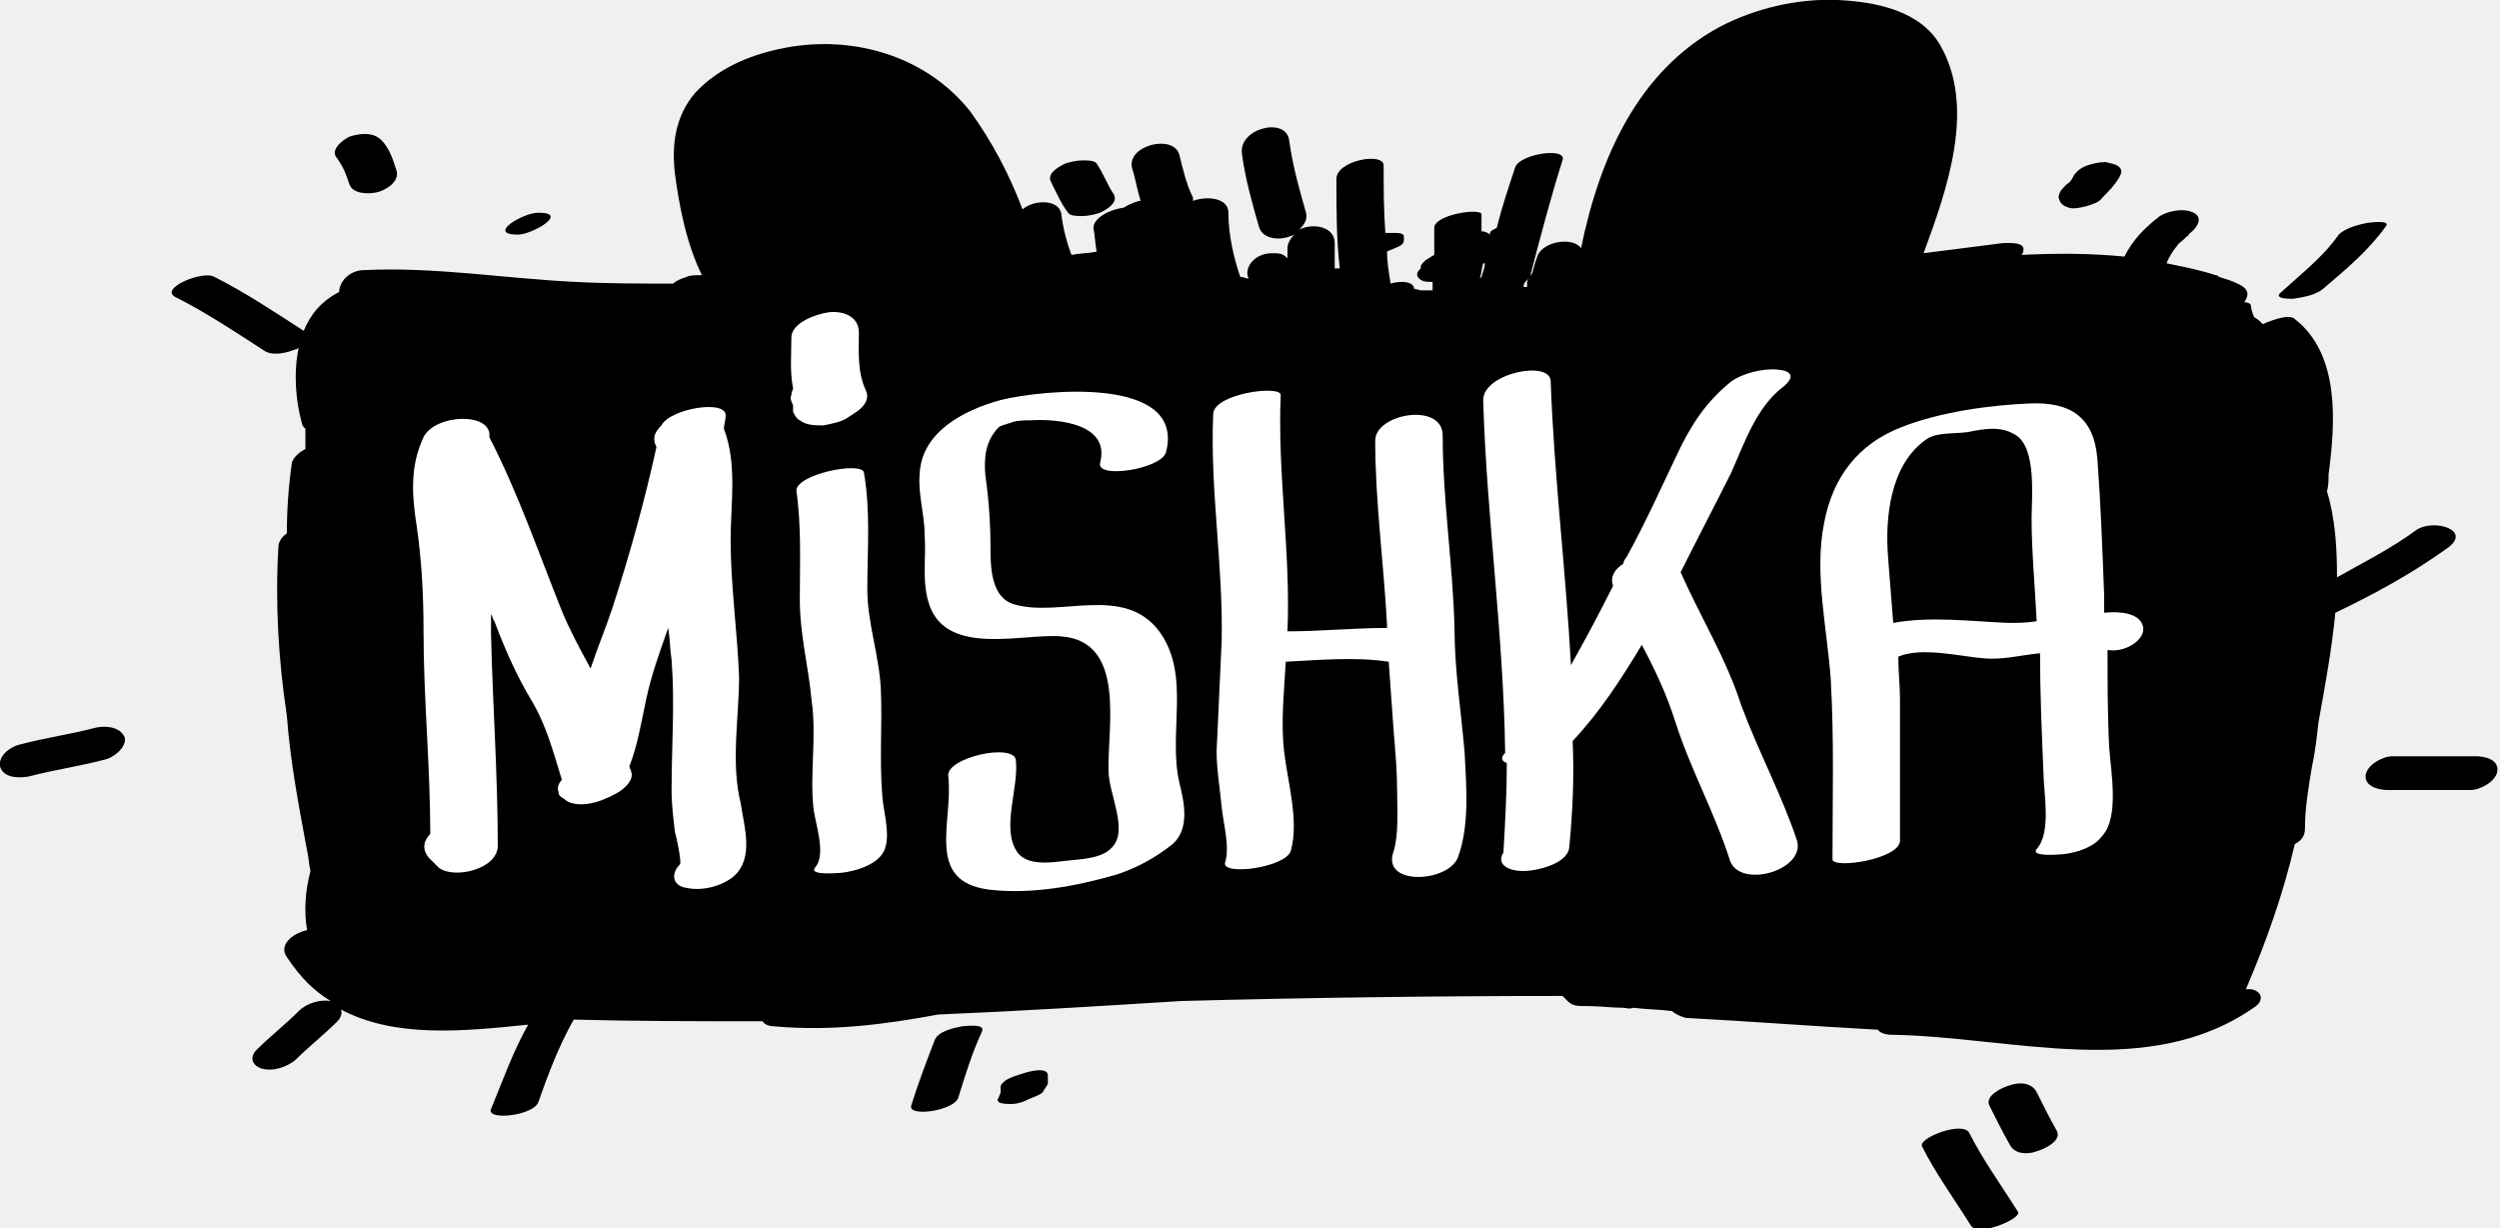
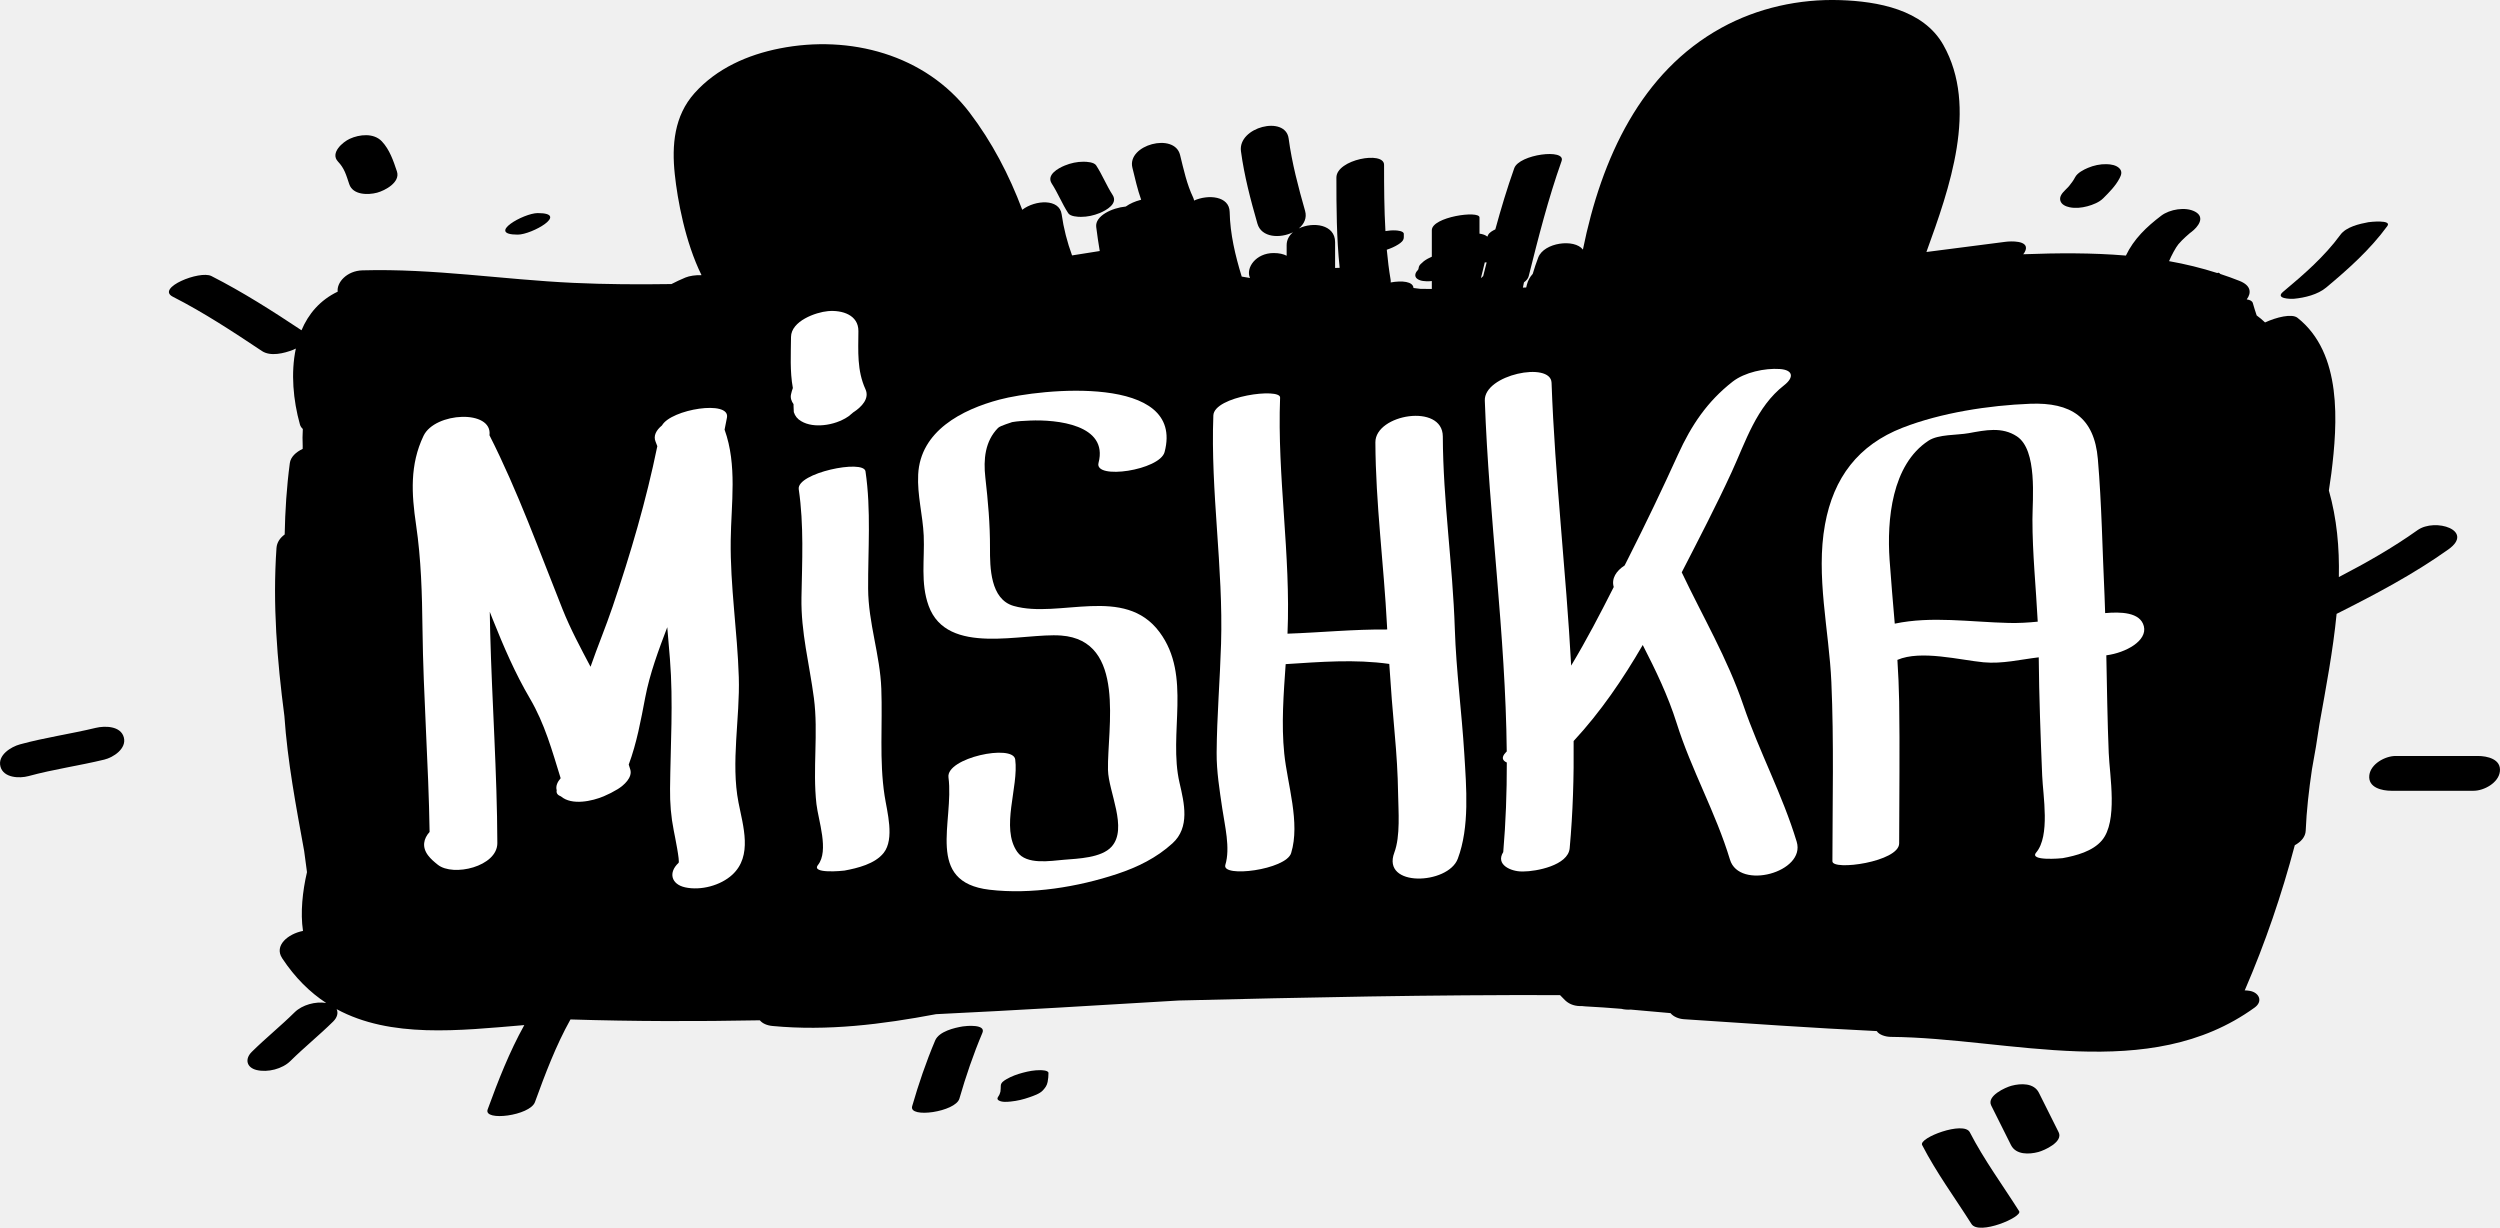
- <svg xmlns="http://www.w3.org/2000/svg" viewBox="0 0 148.1 72.7">
-   <style type="text/css">  
- 	.st0{fill:#FFFFFF;}
- </style>
-   <path d="M143.2 31.4c-1.5 1.1-3.1 1.9-4.7 2.8 0-1.7-0.1-3.5-0.6-5.1 0.1-0.3 0.1-0.7 0.1-1 0.4-3 0.7-7.1-2-9.2 -0.3-0.3-1.2 0-1.9 0.3 -0.2-0.2-0.3-0.3-0.5-0.4 -0.1-0.2-0.2-0.5-0.2-0.7 0-0.1-0.2-0.2-0.4-0.2 0.3-0.4 0.3-0.8-0.4-1.1 -0.4-0.2-0.8-0.3-1.1-0.4 -0.1-0.1-0.1-0.1-0.2-0.1 0 0 0 0 0 0 -0.9-0.3-1.9-0.5-2.9-0.7 0.1-0.3 0.4-0.8 0.6-1 0.1-0.2 0.3-0.3 0.4-0.4 0.1-0.1 0.1-0.1 0.2-0.2 0 0 0.1 0 0.1-0.1 0 0 0 0 0.1-0.1 0.4-0.3 0.8-0.9 0.2-1.2 -0.6-0.3-1.5-0.1-2 0.2 -0.9 0.7-1.6 1.4-2.1 2.4 -2-0.2-4-0.2-6.1-0.1 0.1-0.1 0.1-0.2 0.1-0.2 0.2-0.6-0.9-0.5-1.2-0.5 -1.6 0.2-3.1 0.4-4.7 0.6 1.4-3.8 3.1-8.6 1-12.3 -1.2-2.1-3.9-2.6-6.1-2.7 -2.4-0.1-4.9 0.5-7 1.6 -4.8 2.6-7.1 7.7-8.2 13.1 -0.5-0.7-2.3-0.4-2.6 0.5 -0.1 0.3-0.2 0.6-0.3 1 -0.2 0.2-0.3 0.4-0.3 0.6 0 0.1 0 0.1 0 0.2 -0.1 0-0.1 0-0.2 0 0-0.1 0-0.2 0.1-0.3 0.1-0.1 0.2-0.2 0.3-0.4 0.6-2.3 1.2-4.6 1.9-6.8 0.3-0.8-2.5-0.4-2.8 0.4 -0.4 1.2-0.8 2.4-1.1 3.6 -0.2 0.1-0.4 0.2-0.4 0.3 0 0 0 0.1 0 0.1 -0.1-0.1-0.3-0.2-0.5-0.2 0-0.3 0-0.6 0-1 0-0.4-2.8 0-2.8 0.8 0 0.5 0 1 0 1.6 -0.2 0.1-0.3 0.2-0.5 0.3 -0.1 0.1-0.1 0.1-0.2 0.2 -0.1 0.1-0.1 0.2-0.1 0.2 0 0 0 0.1 0 0.1 0 0 0 0-0.1 0.1 -0.1 0.1-0.2 0.3 0 0.5 0.2 0.2 0.5 0.2 0.7 0.2 0 0 0.1 0 0.1 0 0 0.2 0 0.3 0 0.5 -0.2 0-0.5 0-0.7 0l-0.4-0.1c0-0.4-0.7-0.5-1.4-0.3 0 0 0-0.1 0-0.1 -0.1-0.6-0.2-1.2-0.2-1.8 0.2-0.1 0.5-0.2 0.7-0.3 0.2-0.1 0.3-0.2 0.3-0.4 0-0.1 0-0.1 0-0.2 0-0.2-0.4-0.2-0.5-0.2 -0.2 0-0.4 0-0.6 0C82 12.4 82 11.1 82 9.8c0-0.8-2.8-0.3-2.8 0.8 0 1.8 0 3.6 0.2 5.3 -0.1 0-0.2 0-0.3 0 0-0.5 0-1 0-1.5 0-1-1.3-1.2-2.1-0.8 0.3-0.3 0.5-0.6 0.4-1 -0.4-1.4-0.8-2.8-1-4.3 -0.2-1.4-3-0.7-2.8 0.8 0.2 1.5 0.6 2.9 1 4.3 0.2 0.8 1.3 0.9 2.1 0.5 -0.2 0.2-0.4 0.5-0.4 0.8 0 0.2 0 0.4 0 0.6C76 15 75.8 15 75.4 15c-1.1 0-1.7 0.9-1.4 1.5 -0.2 0-0.3-0.1-0.5-0.1 -0.4-1.2-0.7-2.5-0.7-3.8 0-0.9-1.3-1-2.1-0.7 0-0.1 0-0.1 0-0.2 -0.4-0.8-0.6-1.7-0.8-2.5 -0.3-1.3-3.2-0.6-2.8 0.8 0.2 0.6 0.3 1.3 0.5 1.9 0 0 0 0-0.1 0 -0.3 0.1-0.6 0.2-0.9 0.4 -0.8 0.1-1.8 0.6-1.8 1.2 0.1 0.5 0.1 1 0.2 1.4C64.6 15 64 15 63.5 15.1c-0.3-0.8-0.5-1.6-0.6-2.4 -0.1-0.9-1.6-0.9-2.3-0.3 -0.8-2.1-1.8-4-3.1-5.8C54.8 3.2 50.3 2 46.2 2.9c-1.9 0.4-3.7 1.2-5 2.6 -1.2 1.4-1.4 3.1-1.2 4.8 0.2 1.5 0.6 4 1.6 6 -0.4 0-0.7 0-0.9 0.1 -0.3 0.1-0.6 0.2-0.8 0.4 -1.9 0-3.9 0-5.8-0.1 -4.2-0.2-8.3-0.9-12.5-0.7 -0.9 0-1.5 0.7-1.5 1.3 -1 0.5-1.7 1.3-2.1 2.3 -1.7-1.1-3.5-2.3-5.3-3.2 -0.7-0.4-3.3 0.7-2.3 1.2 1.8 0.9 3.6 2.1 5.3 3.2 0.5 0.3 1.3 0.1 1.8-0.1 0 0 0.1 0 0.2-0.1 -0.3 1.4-0.2 3.1 0.2 4.5 0 0.1 0.1 0.2 0.2 0.3 0 0.3 0 0.7 0 1 0 0.1 0 0.1 0 0.2 -0.4 0.2-0.7 0.5-0.8 0.8 -0.2 1.4-0.3 2.8-0.3 4.2 -0.3 0.2-0.5 0.5-0.5 0.8 -0.2 3.3 0 6.7 0.5 10 0.2 2.7 0.7 5.3 1.2 8 0.1 0.4 0.1 0.8 0.2 1.2 -0.3 1.1-0.4 2.4-0.2 3.5 -0.9 0.2-1.7 0.9-1.2 1.6 0.8 1.2 1.6 2 2.6 2.6 -0.6-0.1-1.4 0.1-1.9 0.6 -0.8 0.8-1.7 1.5-2.5 2.3 -0.4 0.4-0.3 0.9 0.3 1.1 0.7 0.2 1.5-0.1 2-0.5 0.8-0.8 1.7-1.5 2.5-2.3 0.2-0.2 0.3-0.5 0.2-0.7 3.2 1.7 7.2 1.3 11.1 0.9 -0.9 1.6-1.5 3.3-2.2 5 -0.3 0.7 2.5 0.4 2.8-0.4 0.6-1.7 1.2-3.3 2.1-4.9 3.7 0.1 7.5 0.1 11.2 0.1 0.1 0.2 0.4 0.3 0.7 0.3 3.3 0.3 6.5-0.1 9.7-0.7 4.8-0.2 9.6-0.5 14.4-0.8 7.5-0.2 15.1-0.3 22.6-0.3 0.1 0.1 0.2 0.2 0.3 0.3 0.3 0.3 0.6 0.3 1 0.3 0.1 0 0.1 0 0.2 0 0.7 0 1.4 0.1 2.1 0.1 0.2 0 0.3 0.1 0.6 0 0 0 0 0 0 0 0.8 0.1 1.6 0.1 2.3 0.2 0.2 0.2 0.5 0.3 0.8 0.4 3.8 0.2 7.6 0.5 11.4 0.7 0.1 0.2 0.5 0.3 0.8 0.3 7.1 0.1 15.3 2.8 21.6-1.7 0.5-0.4 0.3-0.9-0.3-1 -0.1 0-0.2 0-0.3 0 0 0 0 0 0 0 1.2-2.8 2.2-5.6 2.9-8.6 0.4-0.2 0.6-0.5 0.6-0.9 0-1.2 0.2-2.4 0.4-3.6 0.2-0.9 0.3-1.8 0.4-2.7 0.4-2.2 0.8-4.4 1-6.5 2.3-1.1 4.5-2.3 6.6-3.8C146.6 31.4 144.2 30.7 143.2 31.4zM87.8 16.4c0 0-0.1 0.1-0.1 0.1 0.1-0.3 0.1-0.6 0.2-0.9 0 0 0.1 0 0.1 0C88 15.8 87.9 16.1 87.8 16.4z" />
-   <path d="M63.3 12.6c0.1 0.2 0.6 0.2 0.8 0.2 0.4 0 0.8-0.1 1.1-0.2 0.4-0.2 1.1-0.6 0.8-1.1 -0.4-0.6-0.6-1.2-1-1.8 -0.1-0.2-0.6-0.2-0.8-0.2 -0.4 0-0.8 0.1-1.1 0.2 -0.4 0.2-1.1 0.6-0.8 1.1C62.6 11.4 62.9 12.1 63.3 12.6z" />
-   <path d="M20.7 10.9c0.2 0.6 1.1 0.6 1.6 0.5 0.5-0.1 1.4-0.6 1.2-1.3 -0.2-0.6-0.4-1.3-0.9-1.8 -0.5-0.5-1.3-0.4-1.9-0.2 -0.4 0.2-1.2 0.8-0.7 1.3C20.4 10 20.5 10.3 20.7 10.9z" />
-   <path d="M30.7 13.9c0.8 0 3.1-1.3 1.2-1.3C31 12.6 28.8 13.9 30.7 13.9z" />
-   <path d="M122.6 12.3c0.3 0.1 0.7 0 1.1-0.1 0.3-0.1 0.7-0.2 0.9-0.5 0.4-0.4 0.7-0.7 1-1.2 0.1-0.2 0.2-0.4 0-0.6 -0.2-0.2-0.5-0.2-0.8-0.3 -0.4 0-0.8 0.1-1.1 0.2 -0.3 0.1-0.6 0.3-0.8 0.6 -0.1 0.2-0.2 0.4-0.4 0.5 0 0 0 0 0 0 0 0 0 0 0 0 -0.1 0.1-0.1 0.1-0.2 0.2 -0.2 0.2-0.3 0.4-0.3 0.6C122.1 12.1 122.3 12.2 122.6 12.3z" />
-   <path d="M135.9 17.7c0.6-0.1 1.4-0.2 1.9-0.7 1.3-1.1 2.6-2.2 3.6-3.6 0.3-0.4-1-0.2-1.1-0.2 -0.5 0.1-1.3 0.3-1.7 0.7 -0.9 1.3-2.2 2.3-3.4 3.4C134.7 17.7 135.6 17.7 135.9 17.7z" />
-   <path d="M146.7 44.8c-1.6 0-3.2 0-4.9 0 -0.6 0-1.5 0.5-1.6 1.1 -0.1 0.7 0.8 0.9 1.3 0.9 1.6 0 3.2 0 4.9 0 0.6 0 1.5-0.5 1.6-1.1C148.1 45 147.3 44.8 146.7 44.8z" />
-   <path d="M57 60.8c-0.5 0.1-1.4 0.3-1.6 0.8 -0.5 1.3-1 2.6-1.4 3.9 -0.2 0.7 2.6 0.3 2.8-0.5 0.4-1.3 0.8-2.6 1.4-3.9C58.4 60.6 57.2 60.8 57 60.8z" />
-   <path d="M61.6 63.4c-0.3 0-0.7 0.1-1 0.2 -0.3 0.1-0.7 0.2-1 0.4 -0.1 0.1-0.3 0.2-0.3 0.4 0 0.1 0 0.2 0 0.3 0 0.1-0.1 0.2-0.1 0.3 0 0 0 0 0 0 -0.1 0.1-0.1 0.2 0 0.3 0.2 0.1 0.5 0.1 0.7 0.1 0.4 0 0.7-0.1 1.1-0.3 0.2-0.1 0.6-0.2 0.8-0.4 0.1-0.2 0.2-0.3 0.3-0.5 0-0.2 0-0.3 0-0.5C62.1 63.4 61.7 63.4 61.6 63.4z" />
-   <path d="M116.7 67.1c-0.4-0.7-3 0.3-2.8 0.8 0.8 1.6 1.9 3.1 2.9 4.7 0.4 0.7 3-0.4 2.8-0.8C118.6 70.2 117.5 68.7 116.7 67.1z" />
-   <path d="M120.7 64.7c-0.3-0.6-1.1-0.6-1.6-0.4 -0.4 0.1-1.5 0.6-1.2 1.2 0.4 0.8 0.8 1.6 1.2 2.3 0.3 0.6 1.1 0.6 1.6 0.4 0.4-0.1 1.5-0.6 1.2-1.2C121.5 66.3 121.1 65.5 120.7 64.7z" />
-   <path d="M5.7 43.1c-1.5 0.4-3 0.6-4.5 1 -0.5 0.1-1.3 0.6-1.2 1.3 0.2 0.7 1.1 0.7 1.7 0.6 1.5-0.4 3-0.6 4.5-1 0.5-0.1 1.3-0.7 1.2-1.3C7.1 43 6.2 43 5.7 43.1z" />
-   <path class="st0" d="M43.8 40.1c-0.1-2.7-0.5-5.4-0.5-8.1 0-2.2 0.4-4.5-0.4-6.6 0-0.2 0.1-0.5 0.1-0.7 0.2-1.1-3.3-0.5-3.8 0.5 -0.3 0.3-0.5 0.6-0.4 1 0 0.1 0.1 0.2 0.1 0.3 -0.7 3.2-1.6 6.4-2.6 9.5 -0.4 1.2-0.9 2.4-1.3 3.6 -0.6-1.1-1.2-2.2-1.7-3.4 -1.4-3.5-2.6-7-4.3-10.3 0.2-1.5-3.2-1.4-3.9 0 -0.8 1.7-0.7 3.4-0.4 5.3 0.3 2.1 0.4 4.1 0.4 6.2 0 4 0.4 8 0.4 12 -0.4 0.4-0.5 0.9-0.1 1.4 0.2 0.2 0.4 0.4 0.6 0.6 0.9 0.7 3.5 0.1 3.5-1.3 0-4.2-0.3-8.3-0.4-12.5 0-0.4 0-0.8 0-1.2 0.1 0.1 0.1 0.3 0.2 0.4 0.6 1.6 1.3 3.2 2.2 4.7 0.9 1.5 1.3 3.1 1.8 4.7 -0.2 0.2-0.3 0.5-0.2 0.7 0 0.2 0.1 0.3 0.3 0.4 0.6 0.6 1.9 0.3 2.5 0 0.3-0.1 0.6-0.3 0.8-0.4 0.3-0.2 0.9-0.7 0.7-1.2 0-0.1-0.1-0.2-0.1-0.3 0.5-1.3 0.7-2.6 1-4 0.3-1.4 0.8-2.8 1.3-4.2 0.1 0.6 0.1 1.2 0.2 1.9 0.2 2.6 0 5.1 0 7.7 0 0.9 0.1 1.6 0.2 2.5 0.1 0.3 0.4 1.8 0.3 1.9 -0.6 0.6-0.4 1.3 0.4 1.4 0.9 0.2 2.1-0.1 2.8-0.7 1.2-1.1 0.6-2.9 0.4-4.3C43.3 45.2 43.8 42.5 43.8 40.1z" />
-   <path class="st0" d="M52.2 40.8c-0.1-2-0.8-3.9-0.8-5.9 0-2.3 0.2-4.6-0.2-6.9 -0.1-0.7-4.1 0.1-4 1.1 0.3 2.1 0.2 4.3 0.2 6.4 0 2.1 0.5 3.9 0.7 6 0.3 2.1-0.1 4.2 0.1 6.3 0.1 1 0.8 2.8 0.1 3.6 -0.4 0.5 1.5 0.3 1.6 0.3 0.8-0.1 1.8-0.4 2.3-1 0.7-0.8 0.2-2.4 0.1-3.4C52.1 45 52.3 42.9 52.2 40.8z" />
-   <path class="st0" d="M68.7 37.4c-2.1-2.8-5.9-0.8-8.6-1.6 -1.4-0.4-1.4-2.3-1.4-3.4 0-1.4-0.1-2.8-0.3-4.2 -0.1-1.1 0-2.1 0.8-2.9 0.1-0.1 0.9-0.3 0.8-0.3 0.4-0.1 0.7-0.1 1.1-0.1 1.6-0.1 4.7 0.2 4.1 2.5 -0.3 1 3.6 0.4 3.9-0.6 1.2-4.6-7.4-3.7-9.8-3.1 -2.2 0.6-4.7 1.9-4.8 4.4 -0.1 1.2 0.3 2.4 0.3 3.6 0.1 1.4-0.2 2.8 0.3 4.2 1.1 3 5.6 1.6 7.8 1.8 3.9 0.3 2.7 5.5 2.8 8 0 1.3 1.2 3.5 0.2 4.5 -0.6 0.7-2 0.7-2.8 0.8 -0.8 0.1-2.2 0.3-2.8-0.5 -1-1.4 0.1-3.8-0.1-5.5C60 44 56 44.9 56.2 46c0.3 2.7-1.4 6.2 2.4 6.7 2.5 0.3 5.2-0.2 7.6-0.9 1.2-0.4 2.3-1 3.3-1.8 1-0.9 0.7-2.4 0.4-3.6C69.2 43.4 70.6 40 68.7 37.4z" />
-   <path class="st0" d="M86.2 37.2c-0.1-3.8-0.7-7.6-0.7-11.4 0-2-4-1.3-4 0.3 0 3.6 0.5 7.2 0.7 10.9 0 0.1 0 0.1 0 0.2 -2 0-3.9 0.2-5.9 0.2 0.2-4.7-0.6-9.3-0.4-14 0-0.6-3.9-0.1-4 1.1 -0.2 4.5 0.6 9 0.5 13.5 -0.1 2.2-0.2 4.3-0.3 6.5 0 1.1 0.2 2.2 0.3 3.3 0.1 1 0.5 2.4 0.2 3.3 -0.2 0.8 3.6 0.3 3.9-0.7 0.5-1.8-0.2-4.1-0.4-5.9 -0.2-1.7 0-3.5 0.1-5.3 2-0.1 4.1-0.3 6.1 0 0.1 1.4 0.2 2.8 0.3 4.2 0.1 1.2 0.2 2.3 0.2 3.5 0 1 0.1 2.5-0.2 3.5 -0.8 2.1 3.2 1.9 3.8 0.4 0.7-1.9 0.5-4.2 0.4-6.2C86.6 42.2 86.2 39.7 86.2 37.2z" />
-   <path class="st0" d="M103.2 41.8c-0.9-2.8-2.4-5.2-3.6-7.9 1-2 2-3.9 3-5.9 0.8-1.8 1.5-3.9 3.1-5.1 0.6-0.5 0.6-0.9-0.3-1 -0.9-0.1-2.1 0.2-2.8 0.7 -1.5 1.2-2.4 2.6-3.2 4.3C98.4 29 97.5 31 96.4 33c-0.1 0.1-0.2 0.3-0.2 0.4 -0.5 0.3-0.8 0.8-0.6 1.3 -0.8 1.6-1.6 3.1-2.5 4.7 -0.3-5.6-1-11.2-1.2-16.8 0-1.3-4-0.5-4 1.1 0.2 6.9 1.2 13.8 1.3 20.8 0 0 0 0 0 0.1 -0.3 0.3-0.2 0.5 0.1 0.6 0 1.8-0.1 3.5-0.2 5.3 -0.5 0.8 0.5 1.1 1.1 1.1 0 0 0.1 0 0.1 0 0.7 0 2.6-0.4 2.7-1.4 0.2-2.1 0.3-4.2 0.2-6.3 1.6-1.7 2.9-3.7 4.1-5.7 0.8 1.5 1.5 3 2 4.6 0.9 2.8 2.3 5.3 3.2 8.1 0.5 1.8 4.5 0.7 4-1.1C105.6 47.1 104.2 44.5 103.2 41.8z" />
-   <path class="st0" d="M127 37.1c-0.2-0.8-1.4-0.9-2.3-0.8 0-0.3 0-0.7 0-1 -0.1-2.7-0.2-5.4-0.4-8.1 -0.2-2.5-1.6-3.4-4-3.3 -2.4 0.1-5.3 0.5-7.6 1.4 -2.6 1-4.1 3-4.6 5.7 -0.6 3 0.2 6.3 0.4 9.3 0.2 3.5 0.1 7.1 0.1 10.6 0 0.6 4 0 4-1.1 0-2.8 0-5.6 0-8.4 0-0.8-0.1-1.6-0.1-2.5 1.4-0.6 3.7 0 5.1 0.1 1.1 0.1 2.2-0.2 3.3-0.3 0 2.3 0.1 4.7 0.2 7 0 1.2 0.5 3.6-0.4 4.6 -0.4 0.5 1.5 0.3 1.6 0.3 0.8-0.1 1.8-0.4 2.3-1.1 1-1.1 0.5-3.8 0.4-5.2 -0.1-1.9-0.1-3.9-0.1-5.8C125.9 38.7 127.2 37.9 127 37.1zM112.2 36.9c-0.1-1.3-0.2-2.5-0.3-3.8 -0.2-2.4 0.1-5.6 2.3-7.1 0.6-0.4 1.7-0.3 2.4-0.4 1-0.2 2-0.4 2.9 0.2 1.2 0.8 0.9 3.7 0.9 4.9 0 2 0.2 4 0.3 6.1 -0.6 0.1-1.1 0.1-1.7 0.1C116.7 36.8 114.4 36.5 112.2 36.9z" />
-   <path class="st0" d="M48.8 25.2c0.5-0.1 1.1-0.2 1.5-0.5 0.1-0.1 0.2-0.1 0.3-0.2 0.5-0.3 1-0.8 0.7-1.4 -0.5-1.1-0.4-2.3-0.4-3.4 0-1-1-1.3-1.8-1.2 -0.7 0.1-2.2 0.6-2.2 1.5 0 1-0.1 2 0.1 3 0 0.1-0.1 0.2-0.1 0.4 -0.1 0.2 0 0.4 0.1 0.6 0 0 0 0.1 0 0.1 0 0.1 0 0.2 0 0.3 0.1 0.2 0.2 0.4 0.4 0.5C47.8 25.2 48.3 25.2 48.8 25.2z" />
+ <svg xmlns="http://www.w3.org/2000/svg" version="1.1" x="0px" y="0px" width="148.051px" height="72.707px" viewBox="0 0 148.051 72.707" enable-background="new 0 0 148.051 72.707" xml:space="preserve">
+   <g id="Layer_2">
+     <g>
+       <path d="M143.165,31.397c-1.481,1.055-3.053,1.942-4.657,2.777c0.037-1.747-0.119-3.465-0.591-5.127 c0.051-0.333,0.102-0.667,0.145-1.002c0.375-3.005,0.657-7.122-2.003-9.224c-0.335-0.265-1.249-0.035-1.922,0.274 c-0.157-0.151-0.322-0.289-0.496-0.415c-0.082-0.242-0.159-0.487-0.229-0.735c-0.035-0.12-0.168-0.188-0.36-0.215 c0.285-0.383,0.263-0.818-0.419-1.092c-0.378-0.152-0.759-0.287-1.143-0.413c-0.067-0.072-0.126-0.096-0.172-0.058 c-0.001,0.001-0.004,0.002-0.006,0.003c-0.938-0.3-1.893-0.533-2.859-0.705c0.138-0.331,0.396-0.813,0.552-1 c0.132-0.157,0.279-0.3,0.429-0.439c0.062-0.057,0.125-0.111,0.188-0.165c0.032-0.027,0.053-0.046,0.069-0.061 c0.02-0.014,0.046-0.034,0.084-0.062c0.38-0.288,0.846-0.865,0.221-1.202c-0.57-0.307-1.507-0.142-2.007,0.238 c-0.863,0.655-1.626,1.379-2.092,2.361c-2.01-0.169-4.05-0.155-6.079-0.078c0.062-0.076,0.112-0.158,0.141-0.25 c0.184-0.585-0.908-0.525-1.188-0.488c-1.562,0.205-3.125,0.407-4.688,0.604c1.367-3.773,3.083-8.578,1.001-12.264 c-1.19-2.106-3.906-2.579-6.098-2.652c-2.436-0.081-4.898,0.461-7.036,1.636c-4.762,2.618-7.11,7.71-8.21,13.138 c-0.497-0.657-2.301-0.425-2.645,0.468c-0.124,0.32-0.229,0.645-0.327,0.972c-0.16,0.174-0.282,0.386-0.345,0.637 c-0.015,0.056-0.027,0.111-0.041,0.167c-0.065,0.002-0.131,0.005-0.196,0.007c0.02-0.104,0.041-0.207,0.064-0.31 c0.146-0.109,0.247-0.232,0.28-0.366c0.574-2.296,1.156-4.588,1.948-6.82c0.269-0.756-2.511-0.399-2.804,0.426 c-0.424,1.193-0.786,2.403-1.12,3.622c-0.165,0.078-0.356,0.187-0.425,0.326c-0.017,0.034-0.031,0.07-0.047,0.104 c-0.107-0.093-0.271-0.151-0.466-0.178c0-0.319,0-0.639,0-0.959c0-0.432-2.823-0.034-2.823,0.757c0,0.522,0,1.046,0,1.568 c-0.167,0.072-0.327,0.158-0.472,0.266c-0.063,0.057-0.127,0.114-0.19,0.172c-0.073,0.071-0.113,0.152-0.12,0.245 c-0.007,0.026-0.013,0.053-0.023,0.078c-0.017,0.022-0.032,0.046-0.052,0.066c-0.126,0.128-0.184,0.335-0.027,0.467 c0.19,0.16,0.508,0.167,0.738,0.159c0.048-0.002,0.097-0.007,0.146-0.011c0,0.156,0,0.312,0,0.468 c-0.226-0.001-0.45-0.003-0.675-0.006l-0.411-0.051c-0.021-0.385-0.676-0.452-1.351-0.328c0.006-0.049,0.007-0.098-0.001-0.148 c-0.101-0.595-0.174-1.192-0.229-1.79c0.237-0.079,0.471-0.18,0.68-0.313c0.159-0.102,0.328-0.224,0.328-0.43 c0-0.064,0-0.13,0-0.194c0-0.18-0.412-0.204-0.499-0.208c-0.195-0.009-0.394,0.009-0.589,0.041 c-0.075-1.305-0.081-2.615-0.081-3.925c0-0.84-2.824-0.315-2.823,0.757c0,1.786,0.009,3.57,0.193,5.343 c-0.087-0.002-0.178,0.001-0.27,0.009c0-0.511,0-1.021,0-1.532c0-1.045-1.297-1.22-2.147-0.809 c0.313-0.262,0.489-0.622,0.37-1.039c-0.403-1.414-0.778-2.827-0.974-4.287c-0.188-1.394-3.017-0.677-2.824,0.756 c0.196,1.46,0.57,2.873,0.975,4.287c0.235,0.828,1.338,0.889,2.104,0.51c-0.227,0.196-0.373,0.452-0.373,0.76 c0,0.21,0,0.42,0,0.63c-0.189-0.098-0.439-0.16-0.77-0.16c-1.057,0-1.671,0.885-1.4,1.477c-0.164-0.027-0.327-0.054-0.491-0.083 c-0.382-1.248-0.686-2.514-0.714-3.83c-0.02-0.942-1.27-1.049-2.108-0.672c-0.008-0.056-0.022-0.111-0.049-0.168 c-0.385-0.804-0.567-1.674-0.78-2.533c-0.332-1.35-3.158-0.601-2.823,0.756c0.157,0.638,0.3,1.281,0.519,1.898 c-0.018,0.005-0.039,0.009-0.056,0.014c-0.3,0.081-0.601,0.205-0.854,0.387c-0.832,0.079-1.828,0.565-1.752,1.208 c0.058,0.478,0.131,0.953,0.209,1.427c-0.546,0.091-1.092,0.177-1.639,0.26c-0.289-0.787-0.499-1.601-0.618-2.443 c-0.131-0.924-1.555-0.854-2.332-0.26c-0.774-2.062-1.796-4.019-3.122-5.761c-2.621-3.439-7.097-4.613-11.242-3.794 c-1.9,0.376-3.735,1.184-5.043,2.646c-1.21,1.353-1.352,3.089-1.17,4.805c0.158,1.493,0.61,4.005,1.584,5.976 c-0.35-0.012-0.709,0.041-0.949,0.139c-0.283,0.117-0.561,0.248-0.833,0.388c-1.939,0.029-3.877,0.019-5.803-0.07 c-4.179-0.194-8.301-0.86-12.497-0.742c-0.923,0.026-1.534,0.719-1.465,1.262c-1.046,0.502-1.733,1.315-2.143,2.287 c-1.732-1.15-3.479-2.266-5.335-3.211c-0.689-0.351-3.3,0.707-2.285,1.224c1.84,0.938,3.561,2.072,5.278,3.216 c0.512,0.341,1.32,0.133,1.842-0.07c0.03-0.012,0.09-0.039,0.165-0.077c-0.306,1.44-0.157,3.067,0.241,4.493 c0.03,0.11,0.093,0.198,0.172,0.27c-0.021,0.338-0.023,0.677-0.007,1.015c-0.001,0.055-0.001,0.109-0.002,0.165 c-0.4,0.189-0.712,0.48-0.76,0.839c-0.188,1.411-0.278,2.82-0.305,4.229c-0.272,0.199-0.462,0.469-0.485,0.798 c-0.233,3.345,0.037,6.652,0.467,9.95c0.185,2.694,0.69,5.344,1.172,7.999c0.058,0.416,0.113,0.832,0.167,1.249 c-0.265,1.133-0.398,2.395-0.237,3.482c-0.881,0.171-1.729,0.866-1.233,1.617c0.765,1.158,1.644,2.018,2.606,2.649 c-0.633-0.103-1.42,0.11-1.871,0.555c-0.818,0.809-1.715,1.531-2.533,2.339c-0.429,0.424-0.314,0.935,0.289,1.078 c0.651,0.155,1.516-0.06,1.997-0.535c0.817-0.808,1.715-1.531,2.533-2.339c0.248-0.245,0.308-0.517,0.204-0.731 c3.21,1.735,7.235,1.27,11.114,0.943c-0.882,1.589-1.542,3.273-2.17,4.997c-0.262,0.719,2.507,0.373,2.801-0.436 c0.61-1.675,1.237-3.343,2.103-4.895c3.741,0.117,7.479,0.122,11.215,0.051c0.149,0.182,0.416,0.305,0.746,0.336 c3.27,0.311,6.489-0.096,9.688-0.699c4.789-0.229,9.577-0.525,14.366-0.809c7.527-0.186,15.056-0.346,22.587-0.32 c0.1,0.109,0.204,0.215,0.314,0.318c0.272,0.256,0.621,0.345,0.979,0.33c0.062,0.009,0.128,0.016,0.199,0.019 c0.714,0.036,1.428,0.087,2.141,0.145c0.156,0.04,0.341,0.059,0.559,0.046c0.002,0,0.004,0,0.005,0 c0.782,0.067,1.563,0.14,2.346,0.208c0.171,0.214,0.497,0.342,0.792,0.361c3.804,0.25,7.612,0.522,11.423,0.703 c0.14,0.229,0.536,0.34,0.82,0.343c7.067,0.06,15.278,2.804,21.558-1.736c0.501-0.362,0.273-0.877-0.264-0.984 c-0.108-0.021-0.217-0.031-0.326-0.034c0.008-0.016,0.018-0.03,0.023-0.045c1.195-2.769,2.174-5.633,2.945-8.552 c0.365-0.198,0.632-0.494,0.646-0.86c0.049-1.189,0.188-2.406,0.371-3.639c0.166-0.884,0.313-1.771,0.441-2.66 c0.387-2.169,0.806-4.367,1.018-6.541c2.28-1.147,4.538-2.335,6.622-3.819C146.562,31.417,144.213,30.651,143.165,31.397z M87.835,16.351c-0.049,0.039-0.094,0.079-0.134,0.123c0.073-0.312,0.149-0.623,0.228-0.934c0.036,0.001,0.073,0.001,0.111,0 C87.972,15.81,87.902,16.081,87.835,16.351z" />
+       <path d="M63.261,12.626c0.127,0.196,0.562,0.217,0.753,0.217c0.377,0.001,0.759-0.083,1.106-0.225 c0.404-0.166,1.101-0.559,0.77-1.07c-0.363-0.562-0.609-1.19-0.975-1.754c-0.127-0.196-0.562-0.217-0.754-0.217 c-0.376-0.001-0.758,0.083-1.105,0.226c-0.404,0.165-1.101,0.558-0.77,1.069C62.649,11.434,62.896,12.063,63.261,12.626z" />
+       <path d="M20.683,10.907c0.216,0.647,1.111,0.647,1.648,0.504c0.472-0.127,1.39-0.616,1.175-1.26 c-0.208-0.624-0.433-1.293-0.893-1.78c-0.479-0.507-1.324-0.417-1.902-0.151c-0.412,0.19-1.177,0.838-0.695,1.349 C20.398,9.974,20.494,10.341,20.683,10.907z" />
+       <path d="M30.66,13.895c0.843,0,3.073-1.276,1.186-1.276C31.003,12.619,28.772,13.895,30.66,13.895z" />
+       <path d="M122.562,12.274c0.346,0.072,0.717,0.032,1.055-0.059c0.321-0.086,0.7-0.234,0.941-0.477 c0.355-0.355,0.728-0.729,0.962-1.178c0.104-0.198,0.174-0.399-0.005-0.587c-0.188-0.197-0.507-0.245-0.763-0.251 c-0.376-0.01-0.761,0.074-1.106,0.22c-0.252,0.106-0.621,0.294-0.756,0.553c-0.098,0.186-0.218,0.353-0.351,0.513 c-0.008,0.009-0.016,0.018-0.023,0.027c-0.011,0.012-0.021,0.023-0.028,0.032c-0.064,0.067-0.13,0.133-0.195,0.199 c-0.158,0.158-0.346,0.365-0.279,0.614C122.077,12.121,122.347,12.229,122.562,12.274z" />
+       <path d="M135.861,17.692c0.631-0.061,1.395-0.246,1.894-0.662c1.319-1.102,2.603-2.248,3.623-3.642 c0.288-0.393-1.049-0.243-1.118-0.23c-0.534,0.099-1.316,0.276-1.661,0.746c-0.949,1.296-2.164,2.349-3.391,3.374 C134.71,17.693,135.649,17.712,135.861,17.692z" />
+       <path d="M146.74,44.769c-1.624,0-3.248,0-4.872,0c-0.616,0-1.475,0.468-1.556,1.139c-0.09,0.739,0.754,0.922,1.304,0.922 c1.624,0,3.248,0,4.871,0c0.617,0,1.475-0.468,1.557-1.139C148.134,44.952,147.29,44.769,146.74,44.769z" />
+       <path d="M57.021,60.784c-0.498,0.08-1.412,0.296-1.639,0.831c-0.538,1.272-0.981,2.571-1.364,3.897 c-0.211,0.733,2.571,0.333,2.798-0.451c0.383-1.327,0.825-2.625,1.363-3.897C58.401,60.637,57.213,60.752,57.021,60.784z" />
+       <path d="M61.602,63.375c-0.347-0.003-0.696,0.063-1.029,0.152c-0.333,0.089-0.67,0.207-0.968,0.383 c-0.141,0.084-0.338,0.2-0.338,0.39c-0.001,0.116-0.007,0.231-0.021,0.346c-0.025,0.103-0.06,0.2-0.125,0.286 c0.004-0.004,0.008-0.009,0.012-0.014c-0.064,0.082-0.108,0.179,0.018,0.253c0.196,0.114,0.502,0.083,0.712,0.062 c0.374-0.037,0.745-0.127,1.099-0.252c0.243-0.085,0.613-0.207,0.795-0.407c0.149-0.164,0.241-0.286,0.284-0.501 c0.035-0.177,0.05-0.349,0.05-0.529C62.09,63.378,61.669,63.376,61.602,63.375z" />
+       <path d="M116.652,67.051c-0.354-0.686-3.043,0.331-2.823,0.757c0.844,1.638,1.939,3.122,2.923,4.677 c0.436,0.689,3.04-0.414,2.823-0.757C118.593,70.174,117.496,68.689,116.652,67.051z" />
+       <path d="M120.744,64.713c-0.294-0.588-1.067-0.563-1.624-0.414c-0.35,0.094-1.485,0.598-1.199,1.17 c0.39,0.78,0.779,1.559,1.169,2.339c0.294,0.588,1.068,0.562,1.624,0.414c0.35-0.094,1.486-0.598,1.199-1.171 C121.523,66.272,121.134,65.493,120.744,64.713z" />
+       <path d="M5.668,43.105c-1.486,0.359-3.006,0.571-4.481,0.975c-0.537,0.146-1.342,0.641-1.16,1.318 c0.181,0.675,1.128,0.709,1.664,0.562c1.476-0.403,2.995-0.615,4.482-0.975c0.541-0.13,1.338-0.651,1.16-1.318 C7.148,42.982,6.209,42.975,5.668,43.105z" />
+     </g>
+   </g>
+   <g id="Layer_1">
+     <g>
+       <path fill="#FFFFFF" d="M43.752,40.106c-0.083-2.707-0.514-5.396-0.479-8.108c0.028-2.194,0.393-4.45-0.363-6.554 c0.047-0.239,0.097-0.477,0.141-0.717c0.195-1.055-3.3-0.497-3.849,0.468c-0.346,0.283-0.523,0.621-0.377,0.965 c0.037,0.087,0.069,0.175,0.102,0.263c-0.662,3.233-1.584,6.364-2.645,9.498c-0.406,1.199-0.896,2.37-1.31,3.565 c-0.587-1.114-1.181-2.214-1.658-3.408c-1.386-3.464-2.636-6.965-4.326-10.299c0.192-1.543-3.232-1.381-3.907,0.032 c-0.816,1.709-0.711,3.434-0.442,5.262c0.303,2.061,0.356,4.086,0.381,6.167c0.048,4.012,0.361,8.016,0.421,12.027 c-0.357,0.397-0.466,0.889-0.092,1.388c0.163,0.217,0.365,0.385,0.576,0.554c0.913,0.73,3.533,0.108,3.528-1.283 c-0.014-4.16-0.314-8.312-0.424-12.471c-0.011-0.407-0.018-0.814-0.024-1.222c0.058,0.146,0.115,0.293,0.173,0.438 c0.646,1.618,1.322,3.191,2.205,4.696c0.876,1.491,1.315,3.092,1.819,4.719c-0.19,0.219-0.305,0.467-0.234,0.715 c-0.04,0.181,0.071,0.294,0.253,0.363c0.645,0.552,1.858,0.277,2.532-0.007c0.29-0.122,0.566-0.263,0.834-0.427 c0.348-0.215,0.891-0.686,0.735-1.17c-0.03-0.093-0.059-0.187-0.088-0.281c0.475-1.281,0.716-2.612,0.975-3.965 c0.275-1.441,0.789-2.805,1.307-4.171c0.053,0.625,0.107,1.249,0.157,1.872c0.206,2.577,0.033,5.118,0.008,7.696 c-0.009,0.854,0.054,1.648,0.221,2.484c0.068,0.345,0.37,1.824,0.283,1.904c-0.617,0.57-0.438,1.268,0.389,1.45 c0.923,0.203,2.1-0.106,2.795-0.749c1.209-1.117,0.638-2.871,0.364-4.28C43.273,45.158,43.826,42.512,43.752,40.106z" />
+       <path fill="#FFFFFF" d="M52.192,40.788c-0.074-2.007-0.771-3.897-0.781-5.925c-0.011-2.327,0.183-4.635-0.156-6.949 c-0.107-0.732-4.093,0.101-3.953,1.059c0.312,2.129,0.199,4.268,0.161,6.412c-0.037,2.063,0.472,3.934,0.737,5.958 c0.271,2.073-0.085,4.195,0.15,6.271c0.11,0.971,0.758,2.768,0.09,3.612c-0.424,0.537,1.482,0.345,1.568,0.33 c0.775-0.143,1.809-0.395,2.324-1.048c0.659-0.835,0.198-2.448,0.054-3.387C52.066,45.041,52.271,42.885,52.192,40.788z" />
+       <path fill="#FFFFFF" d="M68.671,37.438c-2.081-2.809-5.943-0.787-8.64-1.554c-1.39-0.396-1.407-2.292-1.403-3.428 c0.004-1.439-0.115-2.757-0.276-4.184c-0.119-1.061-0.024-2.14,0.753-2.93c0.143-0.146,0.866-0.339,0.817-0.342 c0.356-0.062,0.683-0.077,1.077-0.094c1.562-0.067,4.654,0.234,4.056,2.506c-0.269,1.019,3.629,0.435,3.913-0.643 c1.224-4.64-7.352-3.749-9.774-3.106c-2.231,0.592-4.692,1.862-4.819,4.438c-0.062,1.23,0.274,2.401,0.328,3.62 c0.061,1.403-0.2,2.802,0.291,4.155c1.092,3.01,5.57,1.59,7.849,1.761c3.88,0.29,2.722,5.519,2.772,7.955 c0.027,1.3,1.192,3.461,0.213,4.549c-0.601,0.668-2,0.706-2.817,0.774c-0.821,0.069-2.221,0.315-2.768-0.465 c-1.002-1.431,0.093-3.834-0.121-5.474c-0.122-0.933-4.104-0.096-3.953,1.059c0.346,2.651-1.412,6.2,2.424,6.655 c2.464,0.293,5.238-0.162,7.568-0.936c1.207-0.4,2.328-0.951,3.272-1.81c1.045-0.949,0.701-2.369,0.421-3.579 C69.172,43.422,70.593,40.032,68.671,37.438z" />
+       <path fill="#FFFFFF" d="M86.155,37.248c-0.122-3.812-0.696-7.582-0.711-11.4c-0.009-1.989-4-1.317-3.993,0.346 c0.015,3.641,0.501,7.232,0.688,10.862c0.003,0.074,0.008,0.148,0.012,0.223c-1.967-0.018-3.934,0.179-5.905,0.248 c0.203-4.675-0.617-9.311-0.438-13.983c0.022-0.587-3.909-0.091-3.953,1.059c-0.172,4.516,0.593,8.997,0.457,13.514 c-0.064,2.155-0.247,4.303-0.262,6.46c-0.008,1.105,0.173,2.204,0.332,3.293c0.147,1.008,0.488,2.352,0.183,3.349 c-0.238,0.779,3.594,0.293,3.897-0.701c0.55-1.794-0.224-4.076-0.408-5.892c-0.177-1.74-0.04-3.53,0.084-5.296 c2.048-0.131,4.096-0.3,6.135-0.012c0.091,1.391,0.197,2.779,0.325,4.172c0.106,1.168,0.181,2.334,0.198,3.507 c0.016,1.028,0.143,2.519-0.223,3.492c-0.78,2.075,3.179,1.906,3.757,0.368c0.71-1.887,0.507-4.237,0.386-6.22 C86.565,42.169,86.235,39.717,86.155,37.248z" />
+       <path fill="#FFFFFF" d="M103.242,41.762c-0.948-2.783-2.395-5.224-3.649-7.868c1.01-1.967,2.036-3.935,2.959-5.942 c0.838-1.824,1.459-3.854,3.107-5.139c0.579-0.451,0.555-0.904-0.258-0.96c-0.883-0.061-2.083,0.194-2.795,0.749 c-1.498,1.168-2.448,2.587-3.229,4.307c-0.94,2.069-1.914,4.101-2.94,6.13c-0.074,0.149-0.15,0.298-0.226,0.448 c-0.494,0.318-0.792,0.769-0.645,1.277c-0.798,1.578-1.614,3.146-2.521,4.653c-0.302-5.584-0.963-11.162-1.161-16.751 c-0.045-1.281-4.007-0.484-3.953,1.059c0.246,6.93,1.23,13.845,1.299,20.775c-0.017,0.017-0.032,0.034-0.049,0.051 c-0.303,0.311-0.191,0.498,0.053,0.606c0.002,1.767-0.06,3.534-0.211,5.303c-0.477,0.752,0.467,1.149,1.094,1.149 c0.033,0,0.065,0,0.098,0c0.746,0,2.649-0.353,2.742-1.376c0.193-2.119,0.254-4.234,0.234-6.349 c1.605-1.731,2.916-3.663,4.093-5.687c0.766,1.494,1.495,3,2.007,4.625c0.868,2.766,2.32,5.308,3.159,8.087 c0.55,1.822,4.497,0.745,3.952-1.059C105.563,47.072,104.177,44.505,103.242,41.762z" />
+       <path fill="#FFFFFF" d="M126.96,37.085c-0.212-0.84-1.385-0.857-2.292-0.777c-0.013-0.338-0.021-0.677-0.036-1.016 c-0.127-2.686-0.168-5.428-0.396-8.105c-0.211-2.479-1.599-3.368-4.008-3.276c-2.438,0.093-5.277,0.532-7.55,1.416 c-2.632,1.023-4.096,2.961-4.601,5.733c-0.555,3.041,0.242,6.275,0.377,9.331c0.155,3.535,0.066,7.078,0.062,10.614 c0,0.579,3.952,0.031,3.953-1.059c0.003-2.801,0.043-5.602,0-8.402c-0.014-0.826-0.052-1.647-0.104-2.466 c1.382-0.599,3.721,0.013,5.097,0.143c1.117,0.105,2.188-0.167,3.273-0.294c0.021,2.333,0.108,4.678,0.204,7.008 c0.049,1.194,0.481,3.563-0.356,4.552c-0.44,0.521,1.493,0.347,1.568,0.333c0.801-0.147,1.777-0.404,2.324-1.05 c0.958-1.13,0.46-3.824,0.405-5.173c-0.079-1.928-0.103-3.859-0.143-5.789C125.903,38.656,127.177,37.943,126.96,37.085z M112.208,36.933c-0.104-1.257-0.219-2.513-0.306-3.777c-0.161-2.352,0.118-5.634,2.31-7.062c0.587-0.383,1.691-0.317,2.377-0.442 c0.979-0.177,1.974-0.393,2.855,0.192c1.221,0.81,0.92,3.69,0.918,4.913c-0.002,2.024,0.21,4.038,0.313,6.058 c-0.558,0.056-1.122,0.09-1.698,0.077C116.67,36.837,114.393,36.474,112.208,36.933z" />
+       <path fill="#FFFFFF" d="M48.771,25.176c0.526-0.051,1.055-0.229,1.49-0.529c0.087-0.073,0.173-0.146,0.26-0.219 c0.524-0.338,0.979-0.834,0.734-1.373c-0.509-1.115-0.428-2.251-0.42-3.445c0.007-0.966-0.972-1.257-1.797-1.185 c-0.729,0.064-2.188,0.586-2.194,1.534c-0.007,1.002-0.072,2.034,0.11,3.02c-0.049,0.113-0.075,0.241-0.105,0.358 c-0.056,0.214,0.016,0.424,0.144,0.595c0,0.045,0.002,0.09,0.002,0.135c0.005,0.113,0.011,0.226,0.015,0.338 c0.074,0.235,0.218,0.413,0.433,0.535C47.833,25.176,48.327,25.219,48.771,25.176z" />
+     </g>
+   </g>
</svg>
